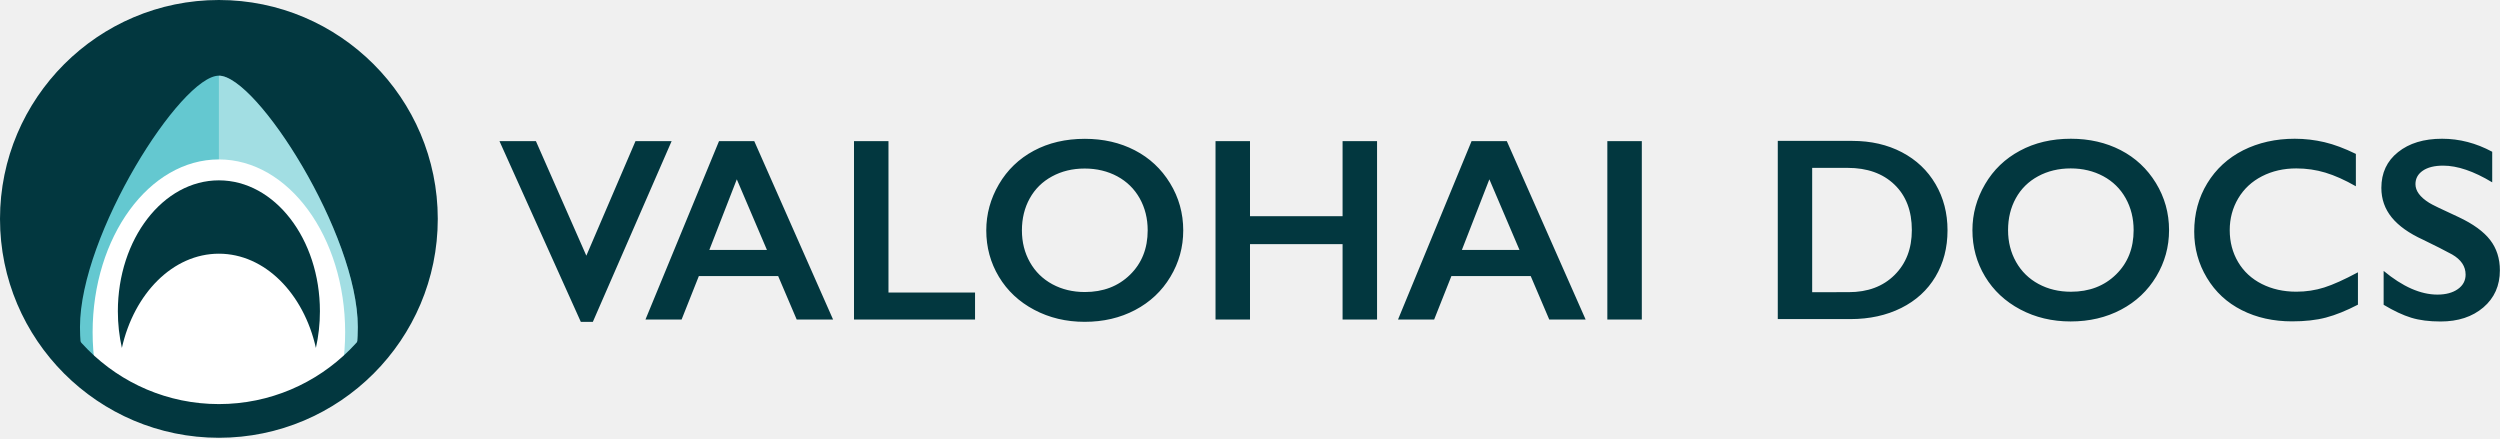
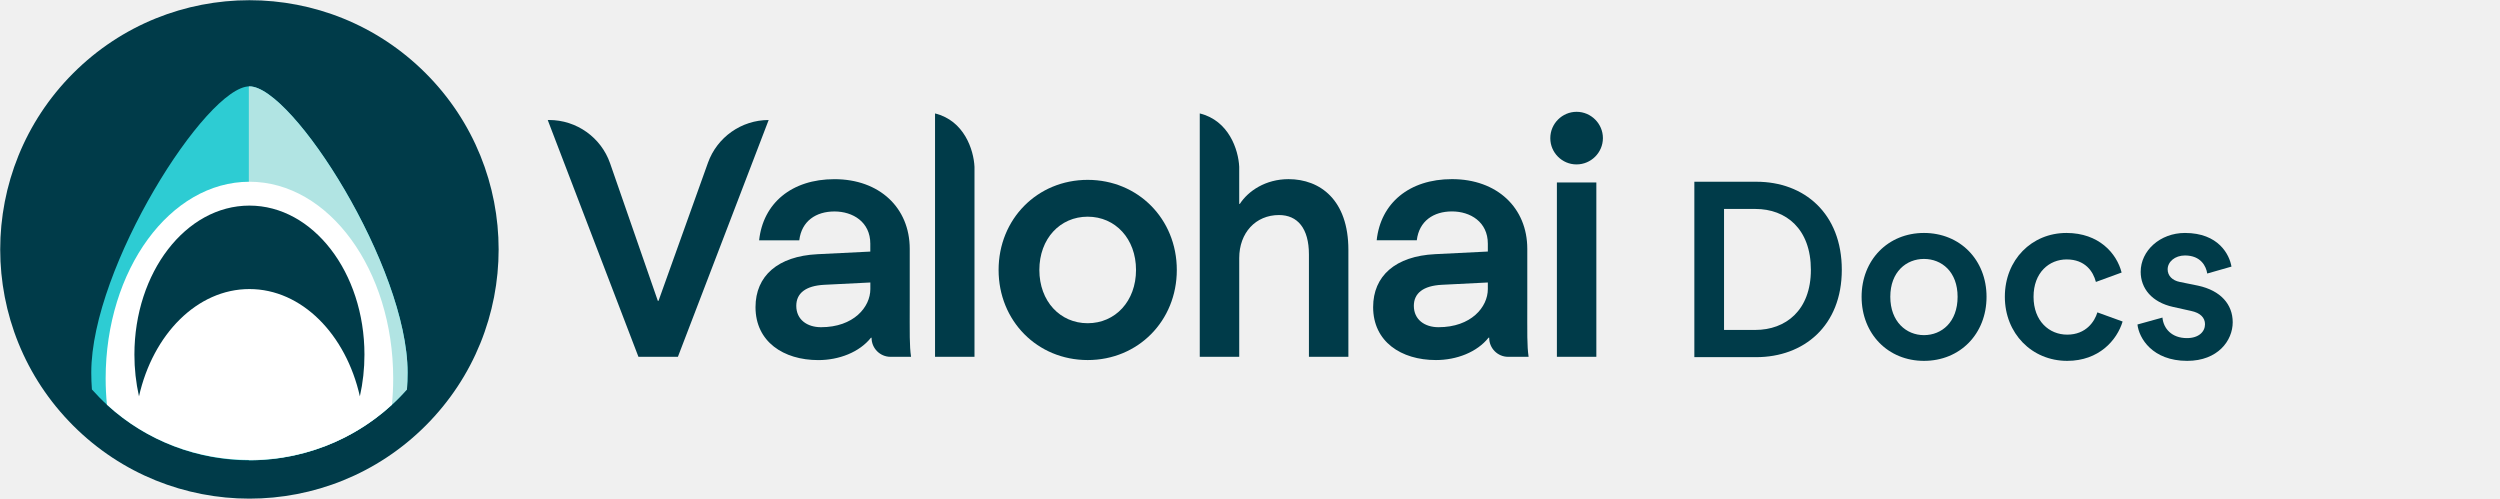
- <svg xmlns="http://www.w3.org/2000/svg" viewBox="0 0 6032.8 1057">
-   <clipPath id="a">
-     <path d="m40.6 528.2c0 269.3 218.3 487.6 487.6 487.6s487.6-218.3 487.6-487.6-218.3-487.6-487.6-487.6-487.6 218.3-487.6 487.6z" />
-   </clipPath>
-   <clipPath id="b">
-     <path d="m193 789.1c0 35.7 3.8 70.4 11.1 103.3 86.2 76.7 199.7 123.4 324.2 123.4s238-46.6 324.2-123.4c7.2-33 11-67.6 11-103.3 0-223.3-244-606.5-335.2-606.5-91.3 0-335.3 383.2-335.3 606.5z" />
-   </clipPath>
-   <clipPath id="c">
-     <path d="m40.6 528.2c0 269.3 218.3 487.6 487.6 487.6s487.6-218.3 487.6-487.6-218.3-487.6-487.6-487.6-487.6 218.3-487.6 487.6z" />
-   </clipPath>
-   <path d="m0 0h3961.9v1056.4h-3961.9z" fill="none" />
-   <path d="m1015.8 528.2c0 269.3-218.3 487.6-487.6 487.6s-487.6-218.3-487.6-487.6 218.3-487.6 487.6-487.6 487.6 218.3 487.6 487.6" fill="#02373f" />
-   <g clip-path="url(#a)">
-     <path d="m863.4 789.1c0 223.3-150.1 404.3-335.2 404.3s-335.2-181-335.2-404.3 244-606.5 335.2-606.5 335.2 383.2 335.2 606.5" fill="#64c8d0" />
-     <path d="m832.9 801.7c0 230.3-136.4 417-304.7 417s-304.7-186.7-304.7-417 136.4-417 304.7-417 304.7 186.7 304.7 417" fill="#fff" />
+ <svg xmlns="http://www.w3.org/2000/svg" clip-rule="evenodd" fill-rule="evenodd" viewBox="0 0 5300 1057">
+   <g fill="#003b49">
+     <g fill-rule="nonzero" transform="matrix(2.91345 0 0 2.91345 -1.06089 -1.06303)">
+       <path d="m400 87.69c19.918.007 37.758 12.697 44.3 31.51l34.75 100.09h.48l36-100.52c6.667-18.599 24.402-31.081 44.16-31.08l-66.04 172.31h-28.72l-66-172.28z" />
+       <path d="m663.3 260h-15c-7.514.005-13.704-6.166-13.72-13.68v-.2h-.47c-8.38 10.53-23.21 16.27-38.29 16.27-25.36 0-45.7-13.4-45.7-38.52 0-22.73 16.27-37.09 45-38.53l38.53-1.91v-5.74c0-15.79-12.68-23.45-26.08-23.45s-23.93 6.94-25.61 21h-29.21c2.87-27 23.69-44.5 54.8-44.5 32.78 0 54.79 20.82 54.79 50.73v37.32c0 25.39-.24 32.8.96 41.21zm-63.17-52.4c-13.64.71-20.34 6.22-20.34 15.31 0 10.05 7.9 15.55 18 15.55 23.68 0 35.89-14.59 35.89-27.75v-4.79z" />
+       <path d="m727 196.8c0-37.09 28.23-65.56 64.84-65.56s64.84 28.47 64.84 65.56-28.23 65.56-64.84 65.56-64.84-28.47-64.84-65.56zm100 0c0-22.73-15.07-38.76-35.17-38.76s-35.17 16-35.17 38.76 15.07 38.76 35.17 38.76 35.17-16.03 35.17-38.76z" />
+       <path d="m1112.67 260h-15c-7.51-.022-13.67-6.204-13.67-13.71v-.2h-.48c-8.37 10.53-23.2 16.27-38.28 16.27-25.36 0-45.7-13.4-45.7-38.52 0-22.73 16.27-37.09 45-38.53l38.46-1.91v-5.74c0-15.79-12.69-23.45-26.09-23.45s-23.92 6.94-25.6 21h-29.19c2.87-27 23.69-44.5 54.79-44.5 32.79 0 54.8 20.82 54.8 50.73v37.32c0 25.42-.24 32.83.96 41.24zm-63.17-52.4c-13.64.71-20.34 6.22-20.34 15.31 0 10.05 7.9 15.55 17.94 15.55 23.69 0 35.9-14.59 35.9-27.75v-4.79z" />
+       <path d="m1128.46 100.85c0-10.496 8.64-19.13 19.14-19.13s19.14 8.64 19.14 19.14-8.64 19.14-19.14 19.14c-.05 0-.09.001-.14.001-10.42 0-19-8.577-19-19 0-.051 0-.101 0-.151zm33.5 32.3v126.85h-28.71v-126.85z" />
+       <path d="m680.75 82.91v177.09h28.71v-138.28c-.6-12.46-7.56-33.64-28.71-38.81z" />
+       <path d="m981.53 182.21v77.79h-28.71v-74.44c0-19.15-8.37-28.72-21.77-28.72-17 0-28.95 12.92-28.95 31.35v71.81h-28.72v-177.09c21.15 5.17 28.11 26.35 28.71 38.81v27h.47c6-9.33 18.67-18 35.42-18 23.02.04 43.55 15.12 43.55 51.49z" />
+     </g>
+     <circle cx="181.86" cy="181.86" r="181.34" transform="matrix(2.06012 -2.06012 2.06012 2.06012 -220.531 528.778)" />
  </g>
-   <g clip-path="url(#b)">
-     <path d="m528.2-265.1h528.2v1531.1h-528.2z" fill="#fff" opacity=".4" />
+   <g fill-rule="nonzero">
+     <path d="m181.86 63.21c-31.31 0-115.08 131.55-115.08 208.22 0 4.147.153 8.253.46 12.32 29.062 32.769 70.825 51.552 114.625 51.552s85.563-18.783 114.625-51.552c.3-4.06.453-8.167.46-12.32.05-76.67-83.77-208.22-115.09-208.22z" fill="#2dccd3" transform="matrix(2.91345 0 0 2.91345 -1.06089 -1.06303)" />
+     <path d="m181.86 63.21h-.43v272.09h.43c43.804.016 85.575-18.768 114.63-51.55.3-4.06.453-8.167.46-12.32.05-76.67-83.77-208.22-115.09-208.22z" fill="#b1e4e3" transform="matrix(2.91345 0 0 2.91345 -1.06089 -1.06303)" />
+     <path d="m181.87 132.61c-57.78 0-104.63 64.1-104.63 143.15 0 6.48.33 12.85.93 19.1 58.299 53.634 149.081 53.634 207.38 0 .613-6.247.923-12.613.93-19.1 0-79.05-46.84-143.15-104.61-143.15z" fill="#fff" transform="matrix(2.91345 0 0 2.91345 -1.06089 -1.06303)" />
+     <path d="m181.86 210.7c38.09 0 70.23 33 80.37 78.08 2.223-9.97 3.34-20.155 3.33-30.37 0-59.89-37.47-108.44-83.7-108.44s-83.69 48.55-83.69 108.44c-.01 10.215 1.107 20.4 3.33 30.37 10.14-45.11 42.28-78.08 80.36-78.08" fill="#003b49" transform="matrix(2.91345 0 0 2.91345 -1.06089 -1.06303)" />
+     <g fill="#003b49" transform="matrix(1.8212 0 0 1.8212 -4438.16 119.089)">
+       <path d="m4443.84 318.68v-140.832h36.58c35.42 0 64.51 23.04 64.51 70.848 0 47.232-29.37 69.984-64.8 69.984zm37.44 31.68c55.3 0 99.65-36.288 99.65-101.664 0-65.664-43.77-102.528-99.36-102.528h-72.29v204.192z" />
+       <path d="m4676.55 324.728c-20.45 0-39.17-15.552-39.17-44.64s18.72-44.064 39.17-44.064c20.73 0 39.17 14.976 39.17 44.064 0 29.376-18.44 44.64-39.17 44.64zm0-118.944c-41.76 0-72.58 31.392-72.58 74.304 0 43.2 30.82 74.592 72.58 74.592 42.05 0 72.86-31.392 72.86-74.592 0-42.912-30.81-74.304-72.86-74.304z" />
+       <path d="m4842.72 236.6c21.32 0 30.82 13.824 33.99 26.208l29.95-10.944c-5.76-22.464-26.5-46.08-64.22-46.08-40.32 0-71.72 31.104-71.72 74.304 0 42.624 31.4 74.592 72.58 74.592 36.86 0 57.89-23.904 64.51-45.792l-29.37-10.656c-3.17 10.656-13.25 25.92-35.14 25.92-21.02 0-39.17-15.84-39.17-44.064s18.15-43.488 38.59-43.488z" />
+       <path d="m4925.09 312.344c1.73 15.84 17.28 42.336 57.89 42.336 35.71 0 52.99-23.616 52.99-44.928 0-20.736-13.82-36.864-40.32-42.624l-21.31-4.32c-8.64-1.728-14.11-7.2-14.11-14.688 0-8.64 8.35-16.128 20.16-16.128 18.72 0 24.77 12.96 25.92 21.024l28.22-8.064c-2.3-13.824-14.97-39.168-54.14-39.168-29.09 0-51.55 20.736-51.55 45.216 0 19.296 12.96 35.424 37.72 40.896l20.74 4.608c11.23 2.304 16.42 8.064 16.42 15.552 0 8.64-7.2 16.128-21.03 16.128-17.85 0-27.36-11.232-28.51-23.904z" />
+     </g>
  </g>
-   <g clip-path="url(#c)">
-     <path d="m528.2 612.2c110.9 0 204.6 96 234.1 227.4 6.3-28.1 9.7-57.7 9.7-88.5 0-174.5-109.1-315.9-243.8-315.9-134.6 0-243.8 141.4-243.8 315.9 0 30.7 3.4 60.4 9.7 88.5 29.5-131.4 123.2-227.4 234.1-227.4" fill="#02373f" />
-   </g>
-   <path d="m528.2 81.3c-246.4 0-446.9 200.5-446.9 446.9s200.5 446.9 446.9 446.9 446.9-200.5 446.9-446.9c.1-246.4-200.4-446.9-446.9-446.9m0 975.1c-291.2 0-528.2-236.9-528.2-528.2 0-291.2 237-528.2 528.2-528.2 291.3 0 528.2 237 528.2 528.2 0 291.3-236.9 528.2-528.2 528.2m765-715.9 121.7 276.5 118.6-276.4h87.2l-190.1 436.1h-29l-196.3-436.1zm418.5 262.6h139l-72.7-170.4zm108.4-262.6 190.2 430.5h-87.8l-44.7-104.8h-191.4l-41.6 104.8h-87.2l177.5-430.5zm323.9 0v365.5h208.9v65h-292.1v-430.5zm322 215.4c0 28.6 6.5 54.2 19.4 77s31 40.5 54.1 53 49.3 18.8 78.4 18.8c44.2 0 80.5-13.9 108.9-41.6s42.7-63.5 42.7-107.2c0-28.6-6.4-54.3-19.2-77.2-12.9-22.9-30.9-40.6-54.2-53.2-23.3-12.5-49.6-18.8-78.7-18.8s-55.4 6.3-78.7 19c-23.3 12.6-41.2 30.3-53.8 53s-18.9 48.5-18.9 77.2m152-220.9c44.6 0 84.7 9.2 120.3 27.6s64.1 44.9 85.2 79.5c21.2 34.6 31.8 72.6 31.8 113.9 0 40.3-10.3 77.6-31 112-20.6 34.4-49 61.1-85.1 80.1s-76.7 28.5-121.9 28.5c-44.6 0-85.1-9.7-121.6-29s-64.9-45.9-85.2-79.7-30.5-71.1-30.5-112c0-39.4 10.2-76.5 30.5-111.2s48.4-61.7 84.1-80.9c35.8-19.2 76.9-28.8 123.4-28.8m398.4 5.5v181.2h223.4v-181.2h83.2v430.5h-83.2v-181.8h-223.4v181.8h-83.2v-430.5zm511.3 262.6h139l-72.7-170.4zm108.4-262.6 190.2 430.5h-87.8l-44.7-104.8h-191.4l-41.6 104.8h-87.2l177.5-430.5zm242.6 0h83.2v430.5h-83.2zm591.3-.5c44.7 0 84.5 9.1 119.5 27.4 34.9 18.3 61.9 43.9 81.2 76.9s28.9 70.1 28.9 111.5c0 42-9.7 79.3-29.1 111.9-19.4 32.5-46.9 57.7-82.6 75.5s-76.6 26.8-122.8 26.8h-175.1v-430zm-8.8 365c45.9 0 82.8-13.8 110.6-41.4s41.7-63.7 41.7-108.4c0-46.3-14-83-42-109.8-28-26.9-65.7-40.3-113-40.3h-85.5v300zm536.1-370.2c44.5 0 84.5 9.2 120.1 27.5 35.6 18.4 63.9 44.8 85.1 79.4 21.1 34.6 31.7 72.4 31.7 113.7 0 40.2-10.3 77.5-30.9 111.8-20.6 34.4-48.9 61-84.9 80s-76.5 28.5-121.7 28.5c-44.5 0-85-9.6-121.4-28.9s-64.8-45.8-85.1-79.5-30.5-71-30.5-111.8c0-39.4 10.2-76.4 30.5-111 20.3-34.7 48.3-61.6 84-80.7 35.8-19.4 76.8-29 123.1-29zm-151.6 220.6c0 28.5 6.5 54.1 19.4 76.9s30.9 40.4 54 52.9 49.2 18.8 78.3 18.8c44.1 0 80.3-13.8 108.7-41.5s42.6-63.4 42.6-107.1c0-28.5-6.4-54.2-19.2-77.1s-30.9-40.6-54.1-53.1c-23.3-12.5-49.5-18.8-78.6-18.8s-55.3 6.3-78.6 18.9-41.2 30.3-53.7 52.9c-12.6 22.8-18.8 48.5-18.8 77.2zm691.8-220.6c24.4 0 48.3 2.8 71.7 8.3s48.6 15 75.8 28.3v78.1c-26.6-15.2-51-26.1-73.5-32.9s-45.9-10.2-70.3-10.2c-30.6 0-58.1 6.3-82.7 18.9s-43.7 30.4-57.4 53.4c-13.6 23-20.5 48.5-20.5 76.6 0 28.7 6.8 54.4 20.3 77.2s32.6 40.4 57.2 52.8 52.3 18.6 83.1 18.6c23.6 0 46.1-3.4 67.5-10.2s48.4-19 81.3-36.6v78.1c-28.1 14.6-53.7 24.9-77.1 31.1s-50.7 9.2-81.8 9.2c-45.3 0-85.8-9-121.5-27.1-35.7-18-63.7-44-84.1-78-20.4-33.9-30.6-71.1-30.6-111.5 0-43.3 10.5-82.1 31.5-116.6s49.9-61 86.7-79.7c36.8-18.4 78.3-27.8 124.4-27.8zm355.6 0c41.8 0 82.1 10.5 120.9 31.4v73.8c-44.5-26.9-84-40.3-118.4-40.3-20.9 0-37.3 4.1-49.1 12.2s-17.7 18.9-17.7 32.5c0 16.2 11 31.2 32.9 44.9 6.2 4.1 29.8 15.6 71.1 34.5 35.3 16.6 60.7 35.1 76.3 55.4s23.4 44.7 23.4 73.2c0 36.9-13.3 66.7-39.8 89.4-26.6 22.7-61 34-103.2 34-27.5 0-51.1-3-70.9-9.1-19.8-6-42-16.5-66.6-31.2v-81.8c45.9 38.1 89.2 57.2 129.8 57.2 20.3 0 36.7-4.4 49.2-13.2s18.8-20.5 18.8-35.1c0-19.9-10.9-36.1-32.6-48.6-18-9.8-41.3-21.6-69.8-35.4-33.8-15.4-59.1-33.3-75.8-53.8s-25.1-44.3-25.1-71.4c0-36.1 13.4-64.9 40.3-86.3 26.8-21.5 62.2-32.3 106.3-32.3z" fill="#02373f" />
</svg>
